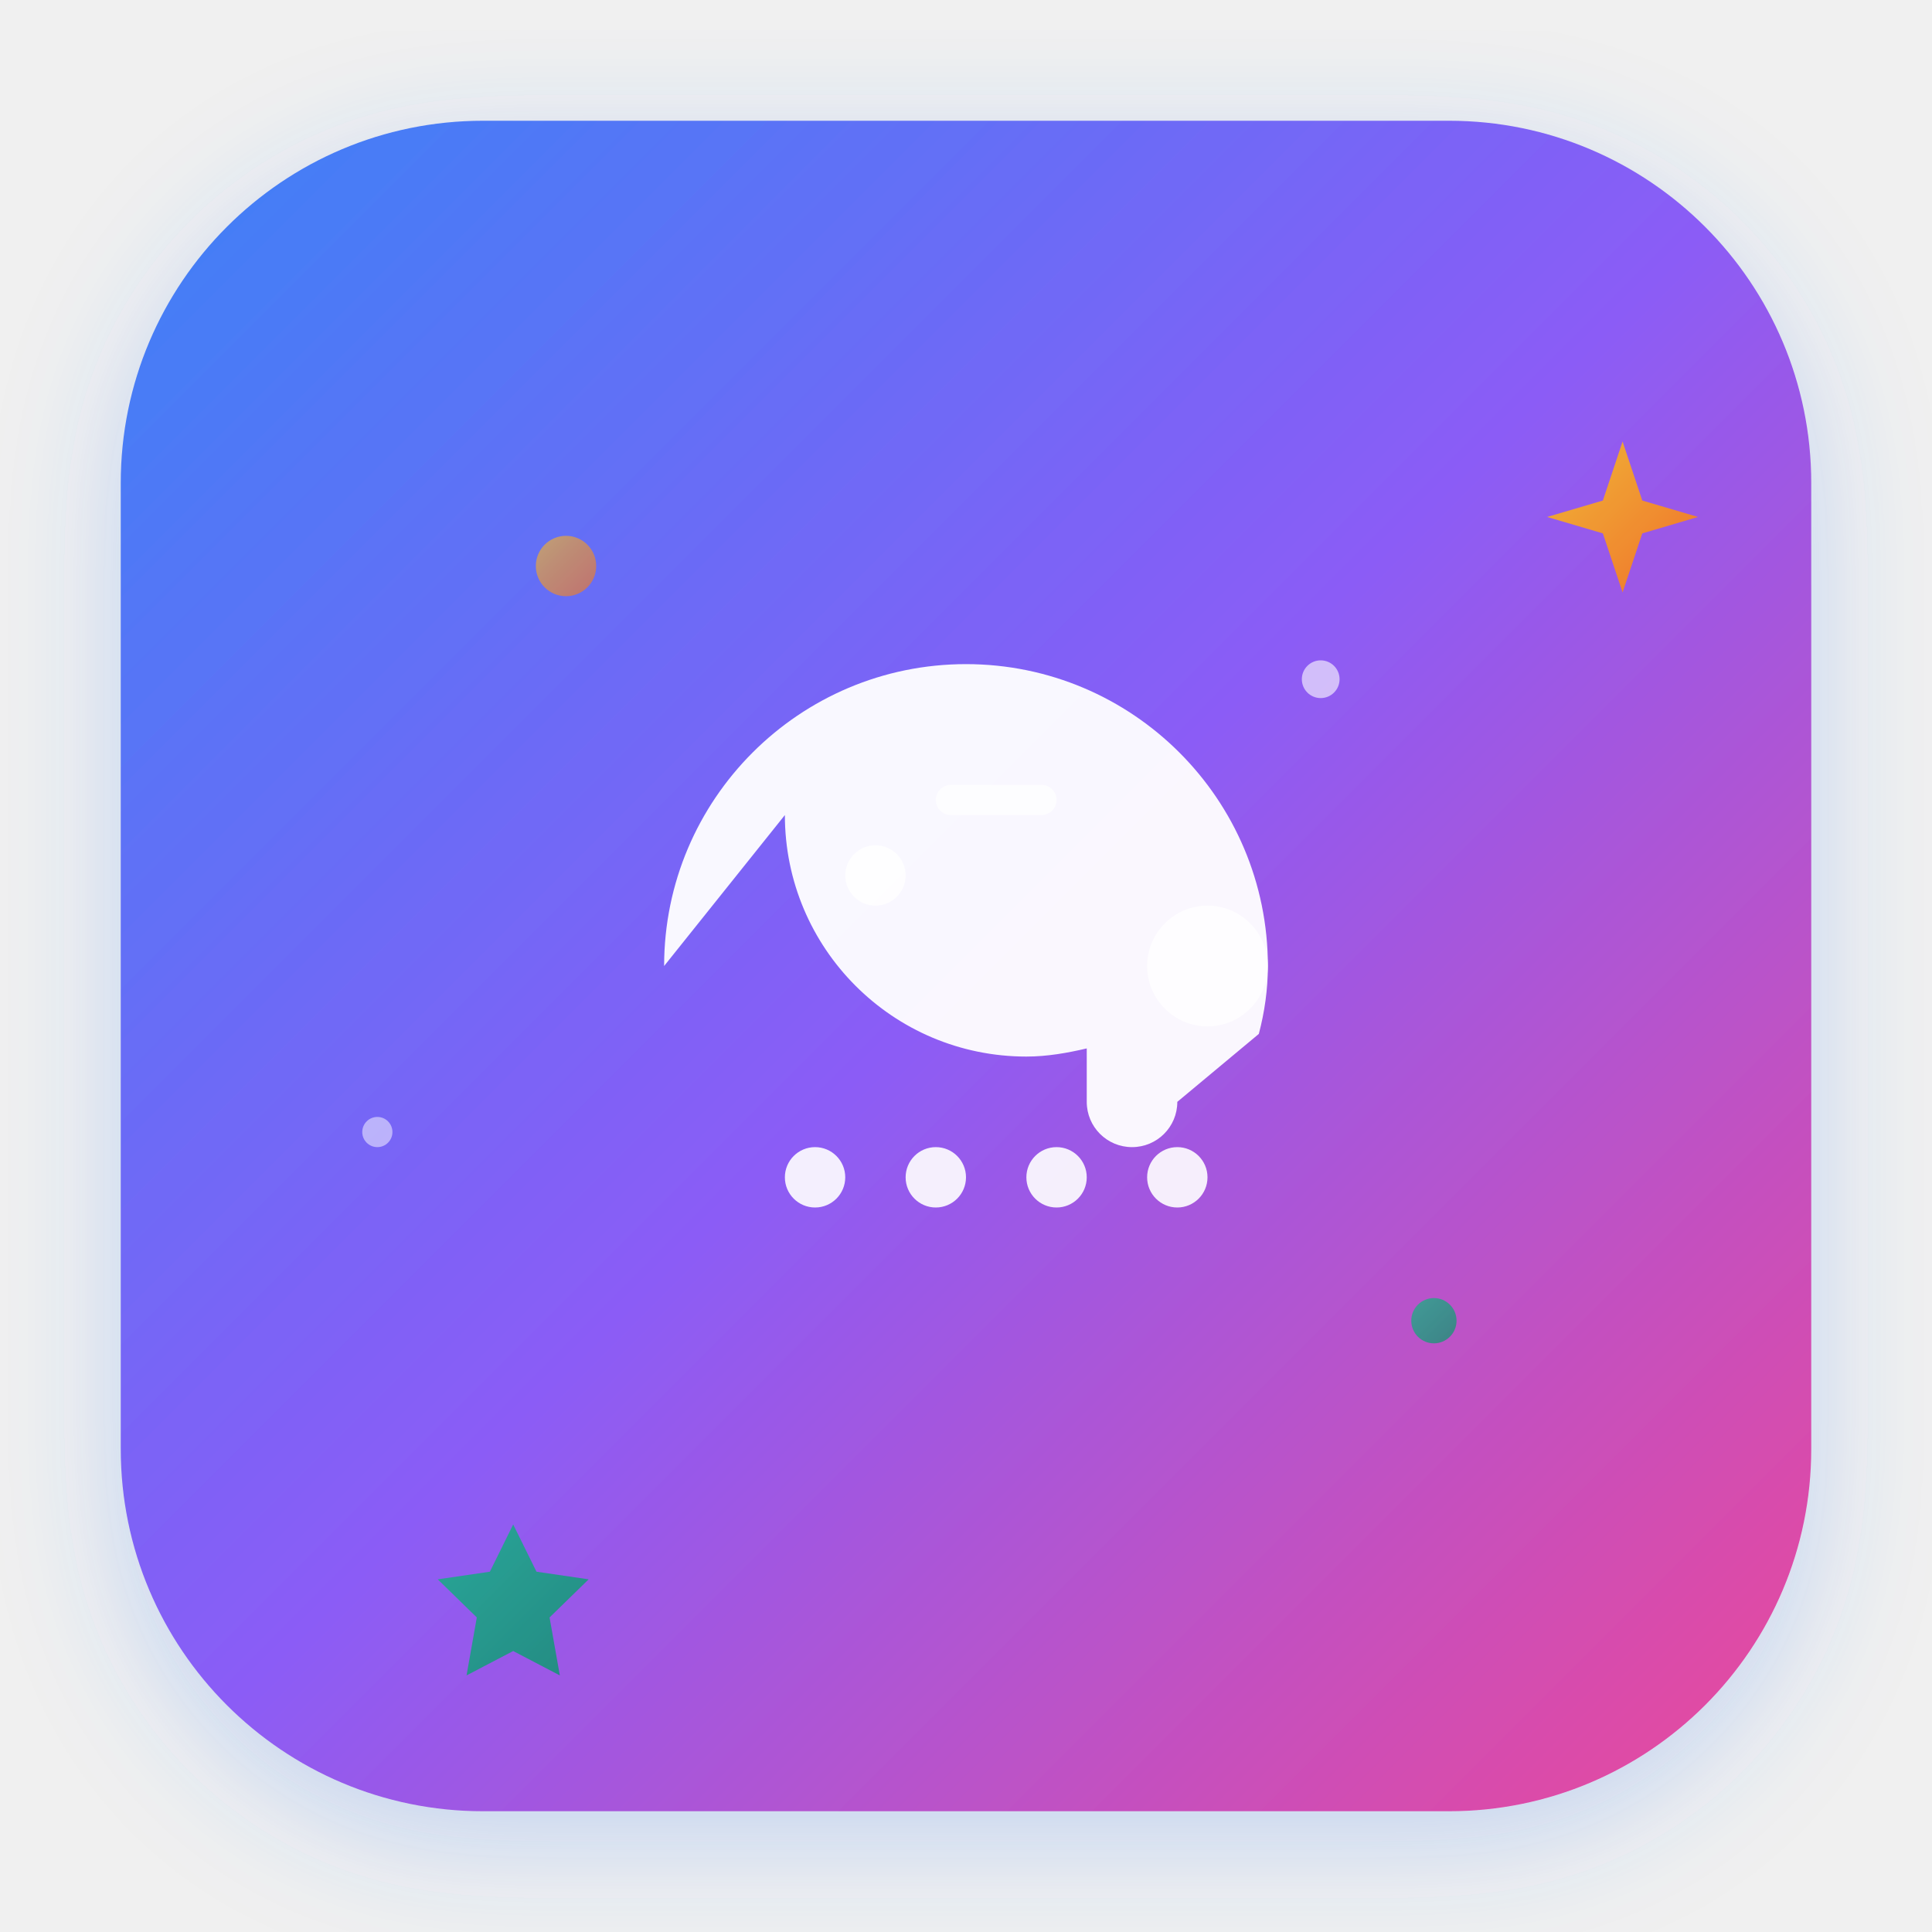
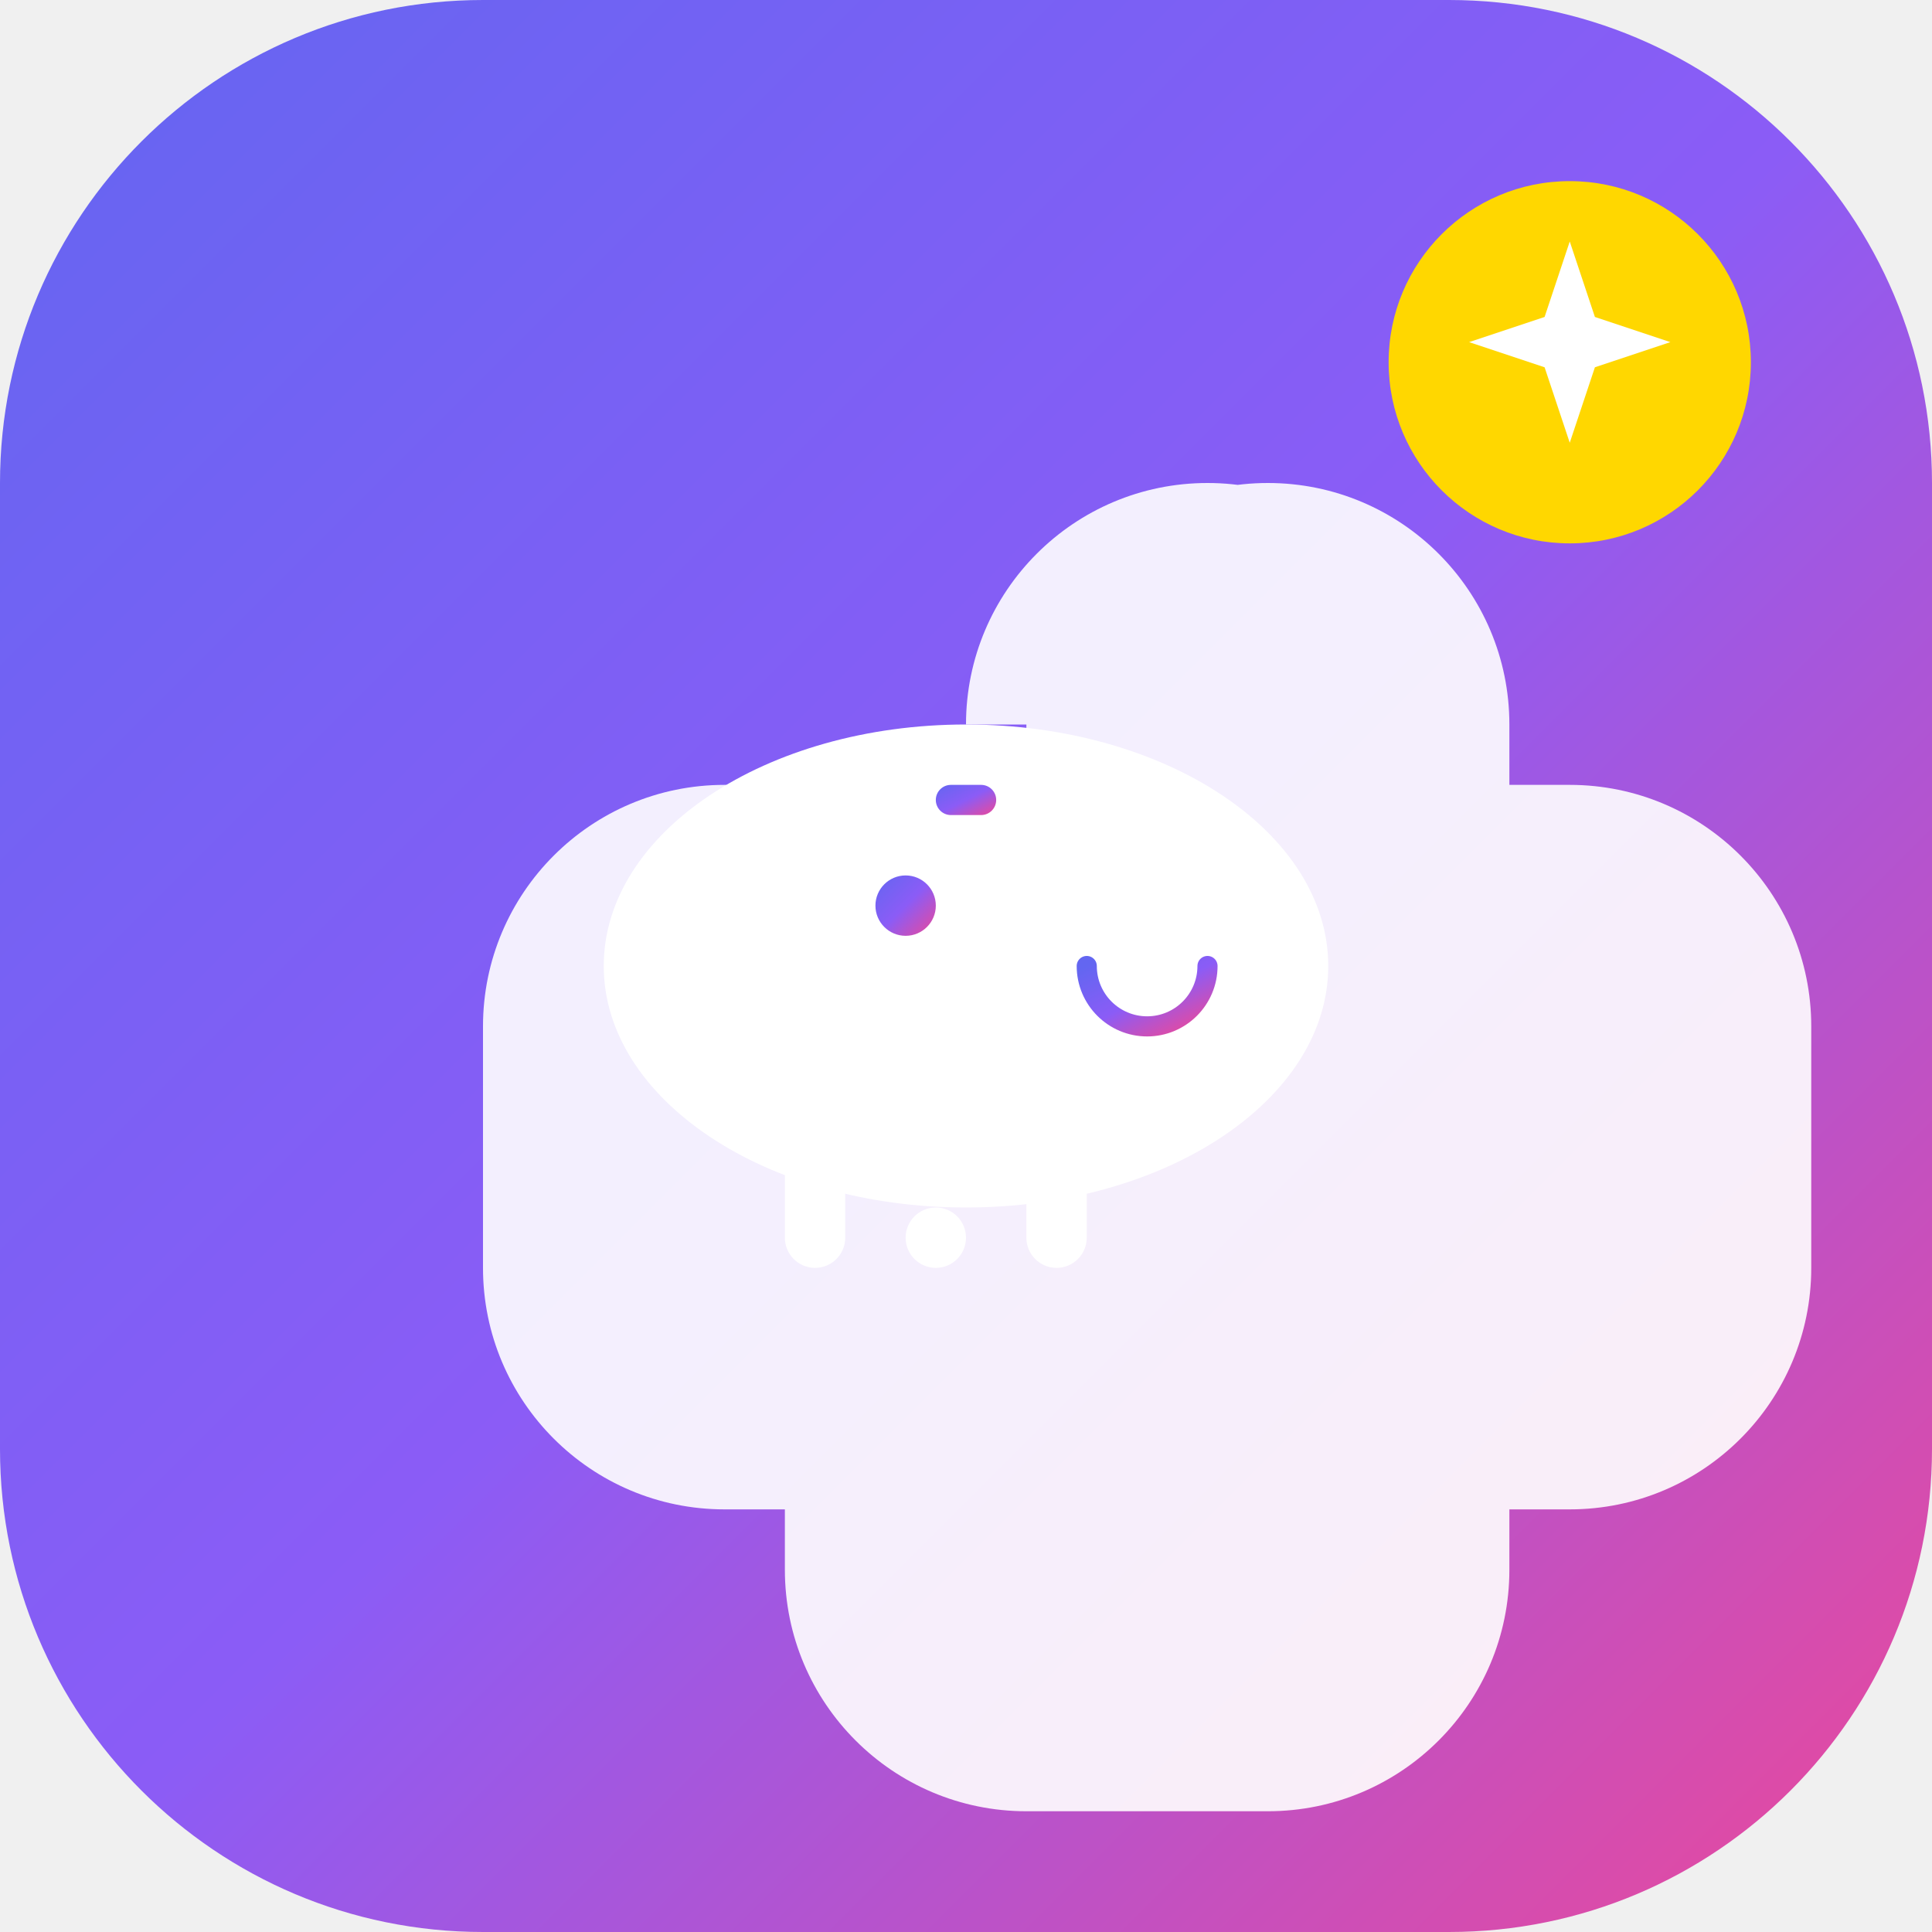
- <svg xmlns="http://www.w3.org/2000/svg" width="512" height="512" viewBox="0 0 512 512">
+ <svg xmlns="http://www.w3.org/2000/svg" width="192" height="192" viewBox="0 0 192 192" fill="none">
+   <rect width="192" height="192" rx="48" fill="url(#gradient)" />
+   <g transform="translate(48, 48)">
+     <path d="M96 24C96 10.745 85.255 0 72 0C58.745 0 48 10.745 48 24V30H24C10.745 30 0 40.745 0 54V78C0 91.255 10.745 102 24 102H30V108C30 121.255 40.745 132 54 132H78C91.255 132 102 121.255 102 108V102H108C121.255 102 132 91.255 132 78V54C132 40.745 121.255 30 108 30H102V24C102 10.745 91.255 0 78 0C64.745 0 54 10.745 54 24V30H48V24Z" fill="white" fill-opacity="0.9" />
+     <ellipse cx="48" cy="48" rx="36" ry="24" fill="white" />
+     <circle cx="42" cy="42" r="3" fill="url(#gradient)" />
+     <path d="M72 48C72 51.314 69.314 54 66 54C62.686 54 60 51.314 60 48" stroke="url(#gradient)" stroke-width="2" stroke-linecap="round" />
+     <rect x="30" y="66" width="6" height="12" rx="3" fill="white" />
+     <rect x="54" y="66" width="6" height="12" rx="3" fill="white" />
+     <rect x="42" y="72" width="6" height="6" rx="3" fill="white" />
+     <rect x="45" y="30" width="6" height="3" rx="1.5" fill="url(#gradient)" />
+   </g>
+   <circle cx="156" cy="36" r="18" fill="#FFD700" />
+   <path d="M156 24L158.5 31.5L166 34L158.5 36.5L156 44L153.5 36.5L146 34L153.5 31.5Z" fill="white" />
  <defs>
-     <linearGradient id="mainGradient" x1="0%" y1="0%" x2="100%" y2="100%">
-       <stop offset="0%" style="stop-color:#3B82F6;stop-opacity:1" />
-       <stop offset="50%" style="stop-color:#8B5CF6;stop-opacity:1" />
-       <stop offset="100%" style="stop-color:#EC4899;stop-opacity:1" />
+     <linearGradient id="gradient" x1="0%" y1="0%" x2="100%" y2="100%">
+       <stop offset="0%" style="stop-color:#6366F1" />
+       <stop offset="50%" style="stop-color:#8B5CF6" />
+       <stop offset="100%" style="stop-color:#EC4899" />
    </linearGradient>
-     <linearGradient id="sparklesGradient" x1="0%" y1="0%" x2="100%" y2="100%">
-       <stop offset="0%" style="stop-color:#FBBF24;stop-opacity:1" />
-       <stop offset="100%" style="stop-color:#F97316;stop-opacity:1" />
-     </linearGradient>
-     <linearGradient id="starGradient" x1="0%" y1="0%" x2="100%" y2="100%">
-       <stop offset="0%" style="stop-color:#10B981;stop-opacity:1" />
-       <stop offset="100%" style="stop-color:#059669;stop-opacity:1" />
-     </linearGradient>
-     <filter id="shadow" x="-50%" y="-50%" width="200%" height="200%">
-       <feDropShadow dx="0" dy="8" stdDeviation="16" flood-color="#3B82F6" flood-opacity="0.25" />
-     </filter>
  </defs>
-   <rect x="32" y="32" width="448" height="448" rx="96" ry="96" fill="url(#mainGradient)" filter="url(#shadow)" />
-   <g transform="translate(256,256) scale(8,8) translate(-12,-12)">
-     <path d="M2 12C2 6.48 6.48 2 12 2s10 4.48 10 10c0 .78-.11 1.53-.3 2.25L19 16.5c0 .83-.67 1.5-1.5 1.5S16 17.33 16 16.5v-1.77c-.64.15-1.31.27-2 .27-4.42 0-8-3.58-8-8z" fill="white" opacity="0.95" />
-     <circle cx="7" cy="19" r="1" fill="white" opacity="0.9" />
-     <circle cx="11" cy="19" r="1" fill="white" opacity="0.9" />
-     <circle cx="15" cy="19" r="1" fill="white" opacity="0.9" />
-     <circle cx="19" cy="19" r="1" fill="white" opacity="0.9" />
-     <circle cx="9" cy="9" r="1" fill="white" opacity="0.8" />
-     <rect x="11" y="6" width="4" height="1" rx="0.5" fill="white" opacity="0.7" />
-     <path d="M22 12c0-1.1-.9-2-2-2s-2 .9-2 2 .9 2 2 2 2-.9 2-2z" fill="white" opacity="0.8" />
-   </g>
-   <g transform="translate(400,112) scale(2.5,2.5)">
-     <path d="M12 2l2.09 6.26L20 10l-5.91 1.74L12 18l-2.09-6.26L4 10l5.91-1.74L12 2z" fill="url(#sparklesGradient)" opacity="0.9" />
-   </g>
-   <g transform="translate(112,400) scale(2,2)">
-     <path d="M12 2l3.09 6.26L22 9.27l-5.18 5.05L18.18 22 12 18.77 5.82 22l1.36-7.68L2 9.27l6.91-1.01L12 2z" fill="url(#starGradient)" opacity="0.8" />
-   </g>
-   <circle cx="150" cy="150" r="8" fill="url(#sparklesGradient)" opacity="0.6" />
-   <circle cx="380" cy="350" r="6" fill="url(#starGradient)" opacity="0.7" />
-   <circle cx="100" cy="300" r="4" fill="white" opacity="0.5" />
-   <circle cx="350" cy="180" r="5" fill="white" opacity="0.6" />
</svg>
